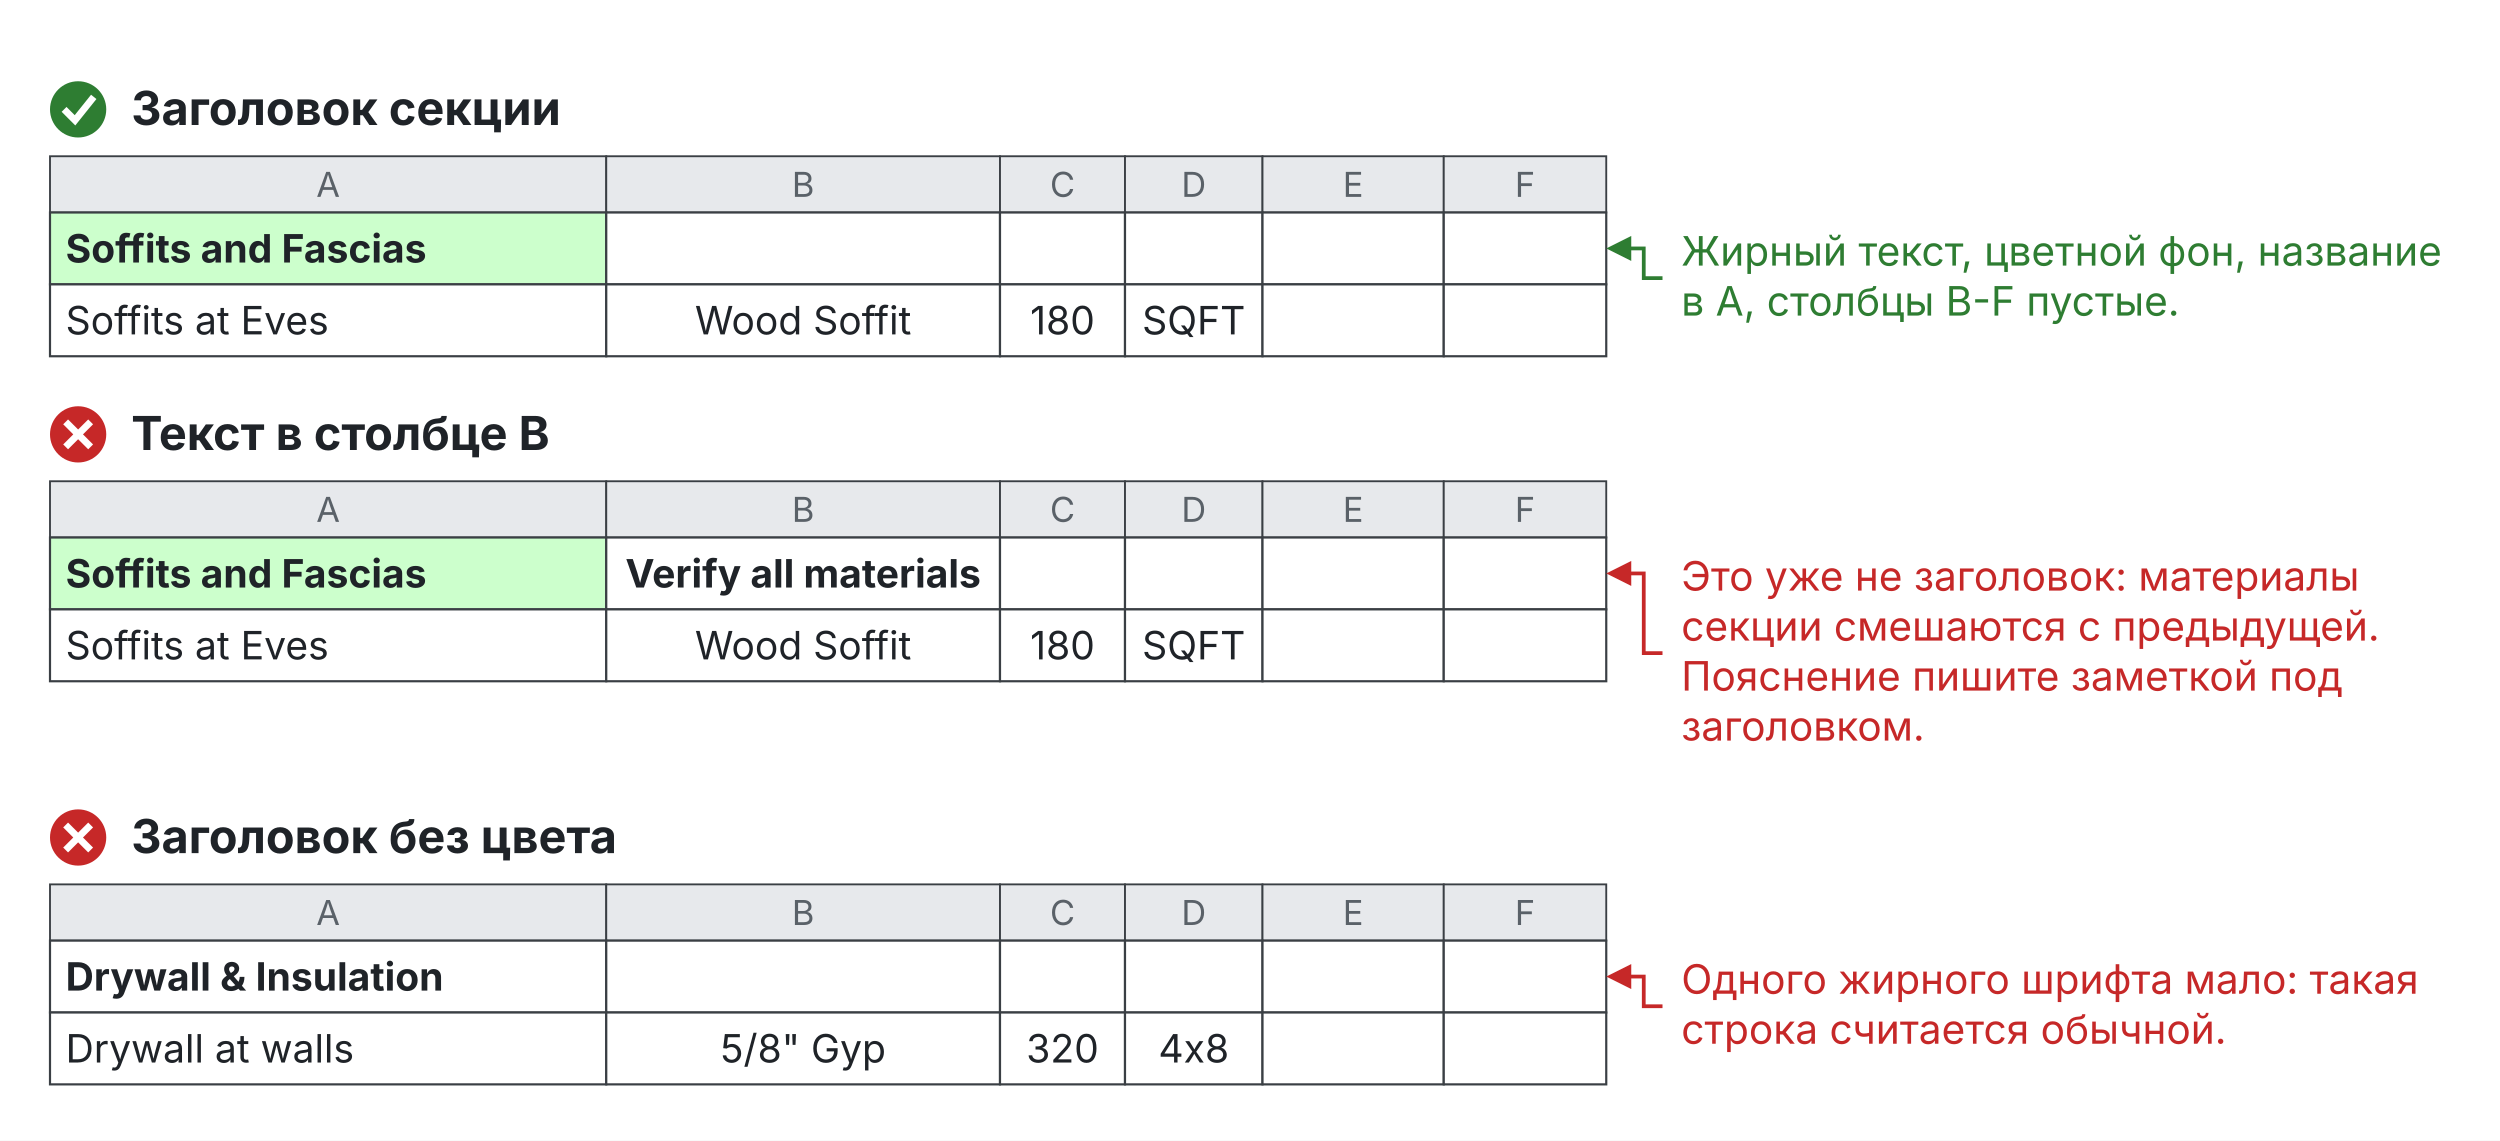
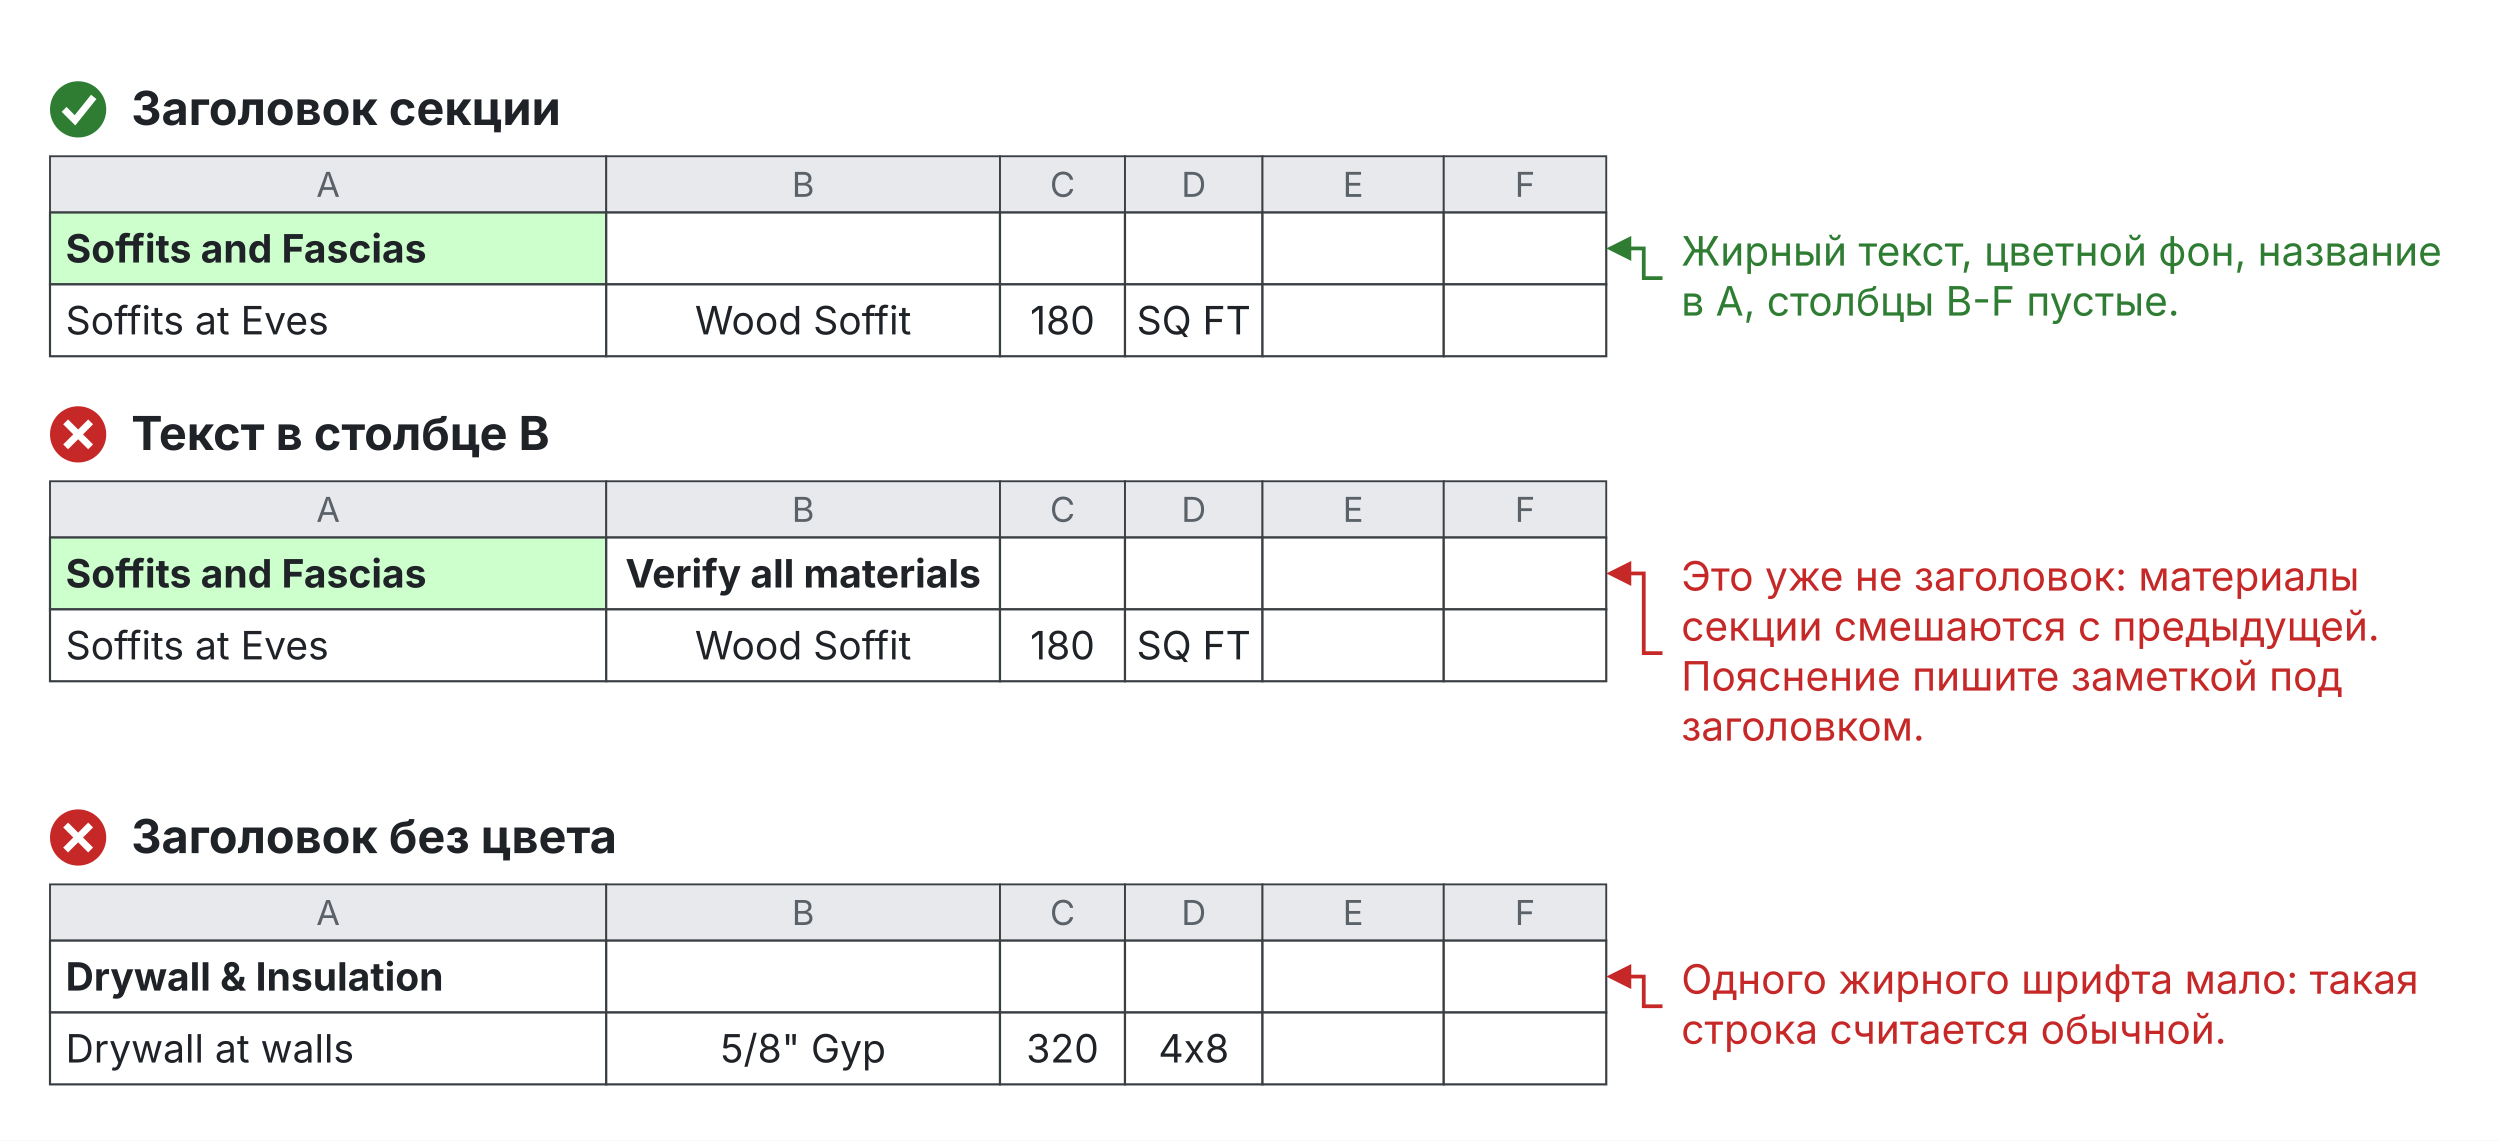
<svg xmlns="http://www.w3.org/2000/svg" width="800" height="365" viewBox="0 0 800 365" role="img" aria-labelledby="t d">
  <style>text{font-family:Inter,"Segoe UI",Arial,sans-serif}.h{font-size:15px;font-weight:700;fill:#1f2328}.t{font-size:13px;fill:#1f2328}.n{font-size:13px}.c{font-size:12.5px}.cb{font-size:12.5px;font-weight:700}.col{font-size:11px;fill:#5a6168}.sm{font-size:12px;fill:#5a6168}.bt{font-size:13.5px;font-weight:600;fill:#1f2328}</style>
  <rect width="800" height="365" fill="#ffffff" />
  <circle cx="25" cy="35" r="9" fill="#2e7d32" />
  <path d="M20.5,35 L24,38.5 L30,31" fill="none" stroke="#fff" stroke-width="2.2" />
  <text class="h" x="42" y="40" fill="#2e7d32">Заголовок секции</text>
  <rect x="16" y="50" width="178" height="18" fill="#e7e9ec" stroke="#3a3f44" stroke-width="0.6" />
  <text class="col" x="105.0" y="63" text-anchor="middle">A</text>
  <rect x="194" y="50" width="126" height="18" fill="#e7e9ec" stroke="#3a3f44" stroke-width="0.6" />
  <text class="col" x="257.0" y="63" text-anchor="middle">B</text>
  <rect x="320" y="50" width="40" height="18" fill="#e7e9ec" stroke="#3a3f44" stroke-width="0.6" />
  <text class="col" x="340.0" y="63" text-anchor="middle">C</text>
  <rect x="360" y="50" width="44" height="18" fill="#e7e9ec" stroke="#3a3f44" stroke-width="0.6" />
  <text class="col" x="382.0" y="63" text-anchor="middle">D</text>
  <rect x="404" y="50" width="58" height="18" fill="#e7e9ec" stroke="#3a3f44" stroke-width="0.6" />
  <text class="col" x="433.0" y="63" text-anchor="middle">E</text>
  <rect x="462" y="50" width="52" height="18" fill="#e7e9ec" stroke="#3a3f44" stroke-width="0.6" />
  <text class="col" x="488.0" y="63" text-anchor="middle">F</text>
  <rect x="16" y="68" width="178" height="23" fill="#CCFFCC" stroke="#3a3f44" stroke-width="0.7" />
  <rect x="194" y="68" width="126" height="23" fill="#ffffff" stroke="#3a3f44" stroke-width="0.7" />
  <rect x="320" y="68" width="40" height="23" fill="#ffffff" stroke="#3a3f44" stroke-width="0.7" />
  <rect x="360" y="68" width="44" height="23" fill="#ffffff" stroke="#3a3f44" stroke-width="0.7" />
  <rect x="404" y="68" width="58" height="23" fill="#ffffff" stroke="#3a3f44" stroke-width="0.7" />
  <rect x="462" y="68" width="52" height="23" fill="#ffffff" stroke="#3a3f44" stroke-width="0.7" />
  <text class="cb" x="21" y="84" fill="#1f2328">Soffits and Fascias</text>
  <rect x="16" y="91" width="178" height="23" fill="#ffffff" stroke="#3a3f44" stroke-width="0.7" />
  <rect x="194" y="91" width="126" height="23" fill="#ffffff" stroke="#3a3f44" stroke-width="0.7" />
  <rect x="320" y="91" width="40" height="23" fill="#ffffff" stroke="#3a3f44" stroke-width="0.7" />
  <rect x="360" y="91" width="44" height="23" fill="#ffffff" stroke="#3a3f44" stroke-width="0.7" />
  <rect x="404" y="91" width="58" height="23" fill="#ffffff" stroke="#3a3f44" stroke-width="0.7" />
  <rect x="462" y="91" width="52" height="23" fill="#ffffff" stroke="#3a3f44" stroke-width="0.7" />
  <text class="c" x="21" y="107" fill="#1f2328">Soffits at Eves</text>
  <text class="c" x="257.0" y="107" fill="#1f2328" text-anchor="middle">Wood Soffit</text>
  <text class="c" x="340.0" y="107" fill="#1f2328" text-anchor="middle">180</text>
-   <text class="c" x="382.0" y="107" fill="#1f2328" text-anchor="middle">SQFT</text>
+   <text class="c" x="382.0" y="107" fill="#1f2328" text-anchor="middle">SQ FT</text>
  <path d="M532,89 L526,89 L526,79.5 L518,79.5" fill="none" stroke="#2e7d32" stroke-width="1.2" />
  <path d="M514,79.5 L522,75.5 L522,83.5 z" fill="#2e7d32" />
  <text class="n" x="538" y="85" fill="#2e7d32">Жирный текст, цветной фон, название</text>
  <text class="n" x="538" y="101" fill="#2e7d32">в A, столбцы B-F пустые.</text>
  <circle cx="25" cy="139" r="9" fill="#c62828" />
  <path d="M21,135 L29,143 M29,135 L21,143" fill="none" stroke="#fff" stroke-width="2.2" />
  <text class="h" x="42" y="144" fill="#c62828">Текст в столбце B</text>
  <rect x="16" y="154" width="178" height="18" fill="#e7e9ec" stroke="#3a3f44" stroke-width="0.6" />
  <text class="col" x="105.0" y="167" text-anchor="middle">A</text>
  <rect x="194" y="154" width="126" height="18" fill="#e7e9ec" stroke="#3a3f44" stroke-width="0.6" />
  <text class="col" x="257.0" y="167" text-anchor="middle">B</text>
  <rect x="320" y="154" width="40" height="18" fill="#e7e9ec" stroke="#3a3f44" stroke-width="0.6" />
  <text class="col" x="340.0" y="167" text-anchor="middle">C</text>
  <rect x="360" y="154" width="44" height="18" fill="#e7e9ec" stroke="#3a3f44" stroke-width="0.6" />
  <text class="col" x="382.0" y="167" text-anchor="middle">D</text>
  <rect x="404" y="154" width="58" height="18" fill="#e7e9ec" stroke="#3a3f44" stroke-width="0.6" />
  <text class="col" x="433.0" y="167" text-anchor="middle">E</text>
  <rect x="462" y="154" width="52" height="18" fill="#e7e9ec" stroke="#3a3f44" stroke-width="0.6" />
  <text class="col" x="488.0" y="167" text-anchor="middle">F</text>
  <rect x="16" y="172" width="178" height="23" fill="#CCFFCC" stroke="#3a3f44" stroke-width="0.7" />
  <rect x="194" y="172" width="126" height="23" fill="#ffffff" stroke="#3a3f44" stroke-width="0.7" />
  <rect x="320" y="172" width="40" height="23" fill="#ffffff" stroke="#3a3f44" stroke-width="0.7" />
  <rect x="360" y="172" width="44" height="23" fill="#ffffff" stroke="#3a3f44" stroke-width="0.7" />
  <rect x="404" y="172" width="58" height="23" fill="#ffffff" stroke="#3a3f44" stroke-width="0.7" />
  <rect x="462" y="172" width="52" height="23" fill="#ffffff" stroke="#3a3f44" stroke-width="0.7" />
  <text class="cb" x="21" y="188" fill="#1f2328">Soffits and Fascias</text>
  <text class="cb" x="257.0" y="188" fill="#1f2328" text-anchor="middle">Verify all materials</text>
  <rect x="16" y="195" width="178" height="23" fill="#ffffff" stroke="#3a3f44" stroke-width="0.7" />
  <rect x="194" y="195" width="126" height="23" fill="#ffffff" stroke="#3a3f44" stroke-width="0.7" />
  <rect x="320" y="195" width="40" height="23" fill="#ffffff" stroke="#3a3f44" stroke-width="0.7" />
  <rect x="360" y="195" width="44" height="23" fill="#ffffff" stroke="#3a3f44" stroke-width="0.7" />
  <rect x="404" y="195" width="58" height="23" fill="#ffffff" stroke="#3a3f44" stroke-width="0.7" />
  <rect x="462" y="195" width="52" height="23" fill="#ffffff" stroke="#3a3f44" stroke-width="0.7" />
  <text class="c" x="21" y="211" fill="#1f2328">Soffits at Eves</text>
  <text class="c" x="257.0" y="211" fill="#1f2328" text-anchor="middle">Wood Soffit</text>
  <text class="c" x="340.0" y="211" fill="#1f2328" text-anchor="middle">180</text>
-   <text class="c" x="382.0" y="211" fill="#1f2328" text-anchor="middle">SQFT</text>
+   <text class="c" x="382.0" y="211" fill="#1f2328" text-anchor="middle">SQ FT</text>
  <path d="M532,209 L526,209 L526,183.5 L518,183.5" fill="none" stroke="#c62828" stroke-width="1.2" />
  <path d="M514,183.5 L522,179.5 L522,187.5 z" fill="#c62828" />
  <text class="n" x="538" y="189" fill="#c62828">Это уже не заголовок: материалы</text>
  <text class="n" x="538" y="205" fill="#c62828">секции смешаются с предыдущей.</text>
  <text class="n" x="538" y="221" fill="#c62828">Пояснение пишите заметкой под</text>
  <text class="n" x="538" y="237" fill="#c62828">заголовком.</text>
  <circle cx="25" cy="268" r="9" fill="#c62828" />
  <path d="M21,264 L29,272 M29,264 L21,272" fill="none" stroke="#fff" stroke-width="2.2" />
  <text class="h" x="42" y="273" fill="#c62828">Заголовок без цвета</text>
  <rect x="16" y="283" width="178" height="18" fill="#e7e9ec" stroke="#3a3f44" stroke-width="0.6" />
  <text class="col" x="105.0" y="296" text-anchor="middle">A</text>
  <rect x="194" y="283" width="126" height="18" fill="#e7e9ec" stroke="#3a3f44" stroke-width="0.6" />
  <text class="col" x="257.0" y="296" text-anchor="middle">B</text>
  <rect x="320" y="283" width="40" height="18" fill="#e7e9ec" stroke="#3a3f44" stroke-width="0.6" />
  <text class="col" x="340.0" y="296" text-anchor="middle">C</text>
  <rect x="360" y="283" width="44" height="18" fill="#e7e9ec" stroke="#3a3f44" stroke-width="0.6" />
  <text class="col" x="382.0" y="296" text-anchor="middle">D</text>
  <rect x="404" y="283" width="58" height="18" fill="#e7e9ec" stroke="#3a3f44" stroke-width="0.6" />
  <text class="col" x="433.0" y="296" text-anchor="middle">E</text>
  <rect x="462" y="283" width="52" height="18" fill="#e7e9ec" stroke="#3a3f44" stroke-width="0.6" />
  <text class="col" x="488.0" y="296" text-anchor="middle">F</text>
  <rect x="16" y="301" width="178" height="23" fill="#ffffff" stroke="#3a3f44" stroke-width="0.7" />
  <rect x="194" y="301" width="126" height="23" fill="#ffffff" stroke="#3a3f44" stroke-width="0.7" />
  <rect x="320" y="301" width="40" height="23" fill="#ffffff" stroke="#3a3f44" stroke-width="0.7" />
  <rect x="360" y="301" width="44" height="23" fill="#ffffff" stroke="#3a3f44" stroke-width="0.7" />
  <rect x="404" y="301" width="58" height="23" fill="#ffffff" stroke="#3a3f44" stroke-width="0.7" />
  <rect x="462" y="301" width="52" height="23" fill="#ffffff" stroke="#3a3f44" stroke-width="0.7" />
  <text class="cb" x="21" y="317" fill="#1f2328">Drywall &amp; Insulation</text>
  <rect x="16" y="324" width="178" height="23" fill="#ffffff" stroke="#3a3f44" stroke-width="0.7" />
  <rect x="194" y="324" width="126" height="23" fill="#ffffff" stroke="#3a3f44" stroke-width="0.7" />
  <rect x="320" y="324" width="40" height="23" fill="#ffffff" stroke="#3a3f44" stroke-width="0.7" />
  <rect x="360" y="324" width="44" height="23" fill="#ffffff" stroke="#3a3f44" stroke-width="0.7" />
  <rect x="404" y="324" width="58" height="23" fill="#ffffff" stroke="#3a3f44" stroke-width="0.7" />
  <rect x="462" y="324" width="52" height="23" fill="#ffffff" stroke="#3a3f44" stroke-width="0.7" />
  <text class="c" x="21" y="340" fill="#1f2328">Drywall at walls</text>
  <text class="c" x="257.0" y="340" fill="#1f2328" text-anchor="middle">5/8" Gyp</text>
  <text class="c" x="340.0" y="340" fill="#1f2328" text-anchor="middle">320</text>
  <text class="c" x="382.0" y="340" fill="#1f2328" text-anchor="middle">4x8</text>
  <path d="M532,322 L526,322 L526,312.5 L518,312.5" fill="none" stroke="#c62828" stroke-width="1.2" />
  <path d="M514,312.5 L522,308.5 L522,316.5 z" fill="#c62828" />
  <text class="n" x="538" y="318" fill="#c62828">Одного жирного шрифта мало: такая</text>
  <text class="n" x="538" y="334" fill="#c62828">строка считается обычной.</text>
</svg>
